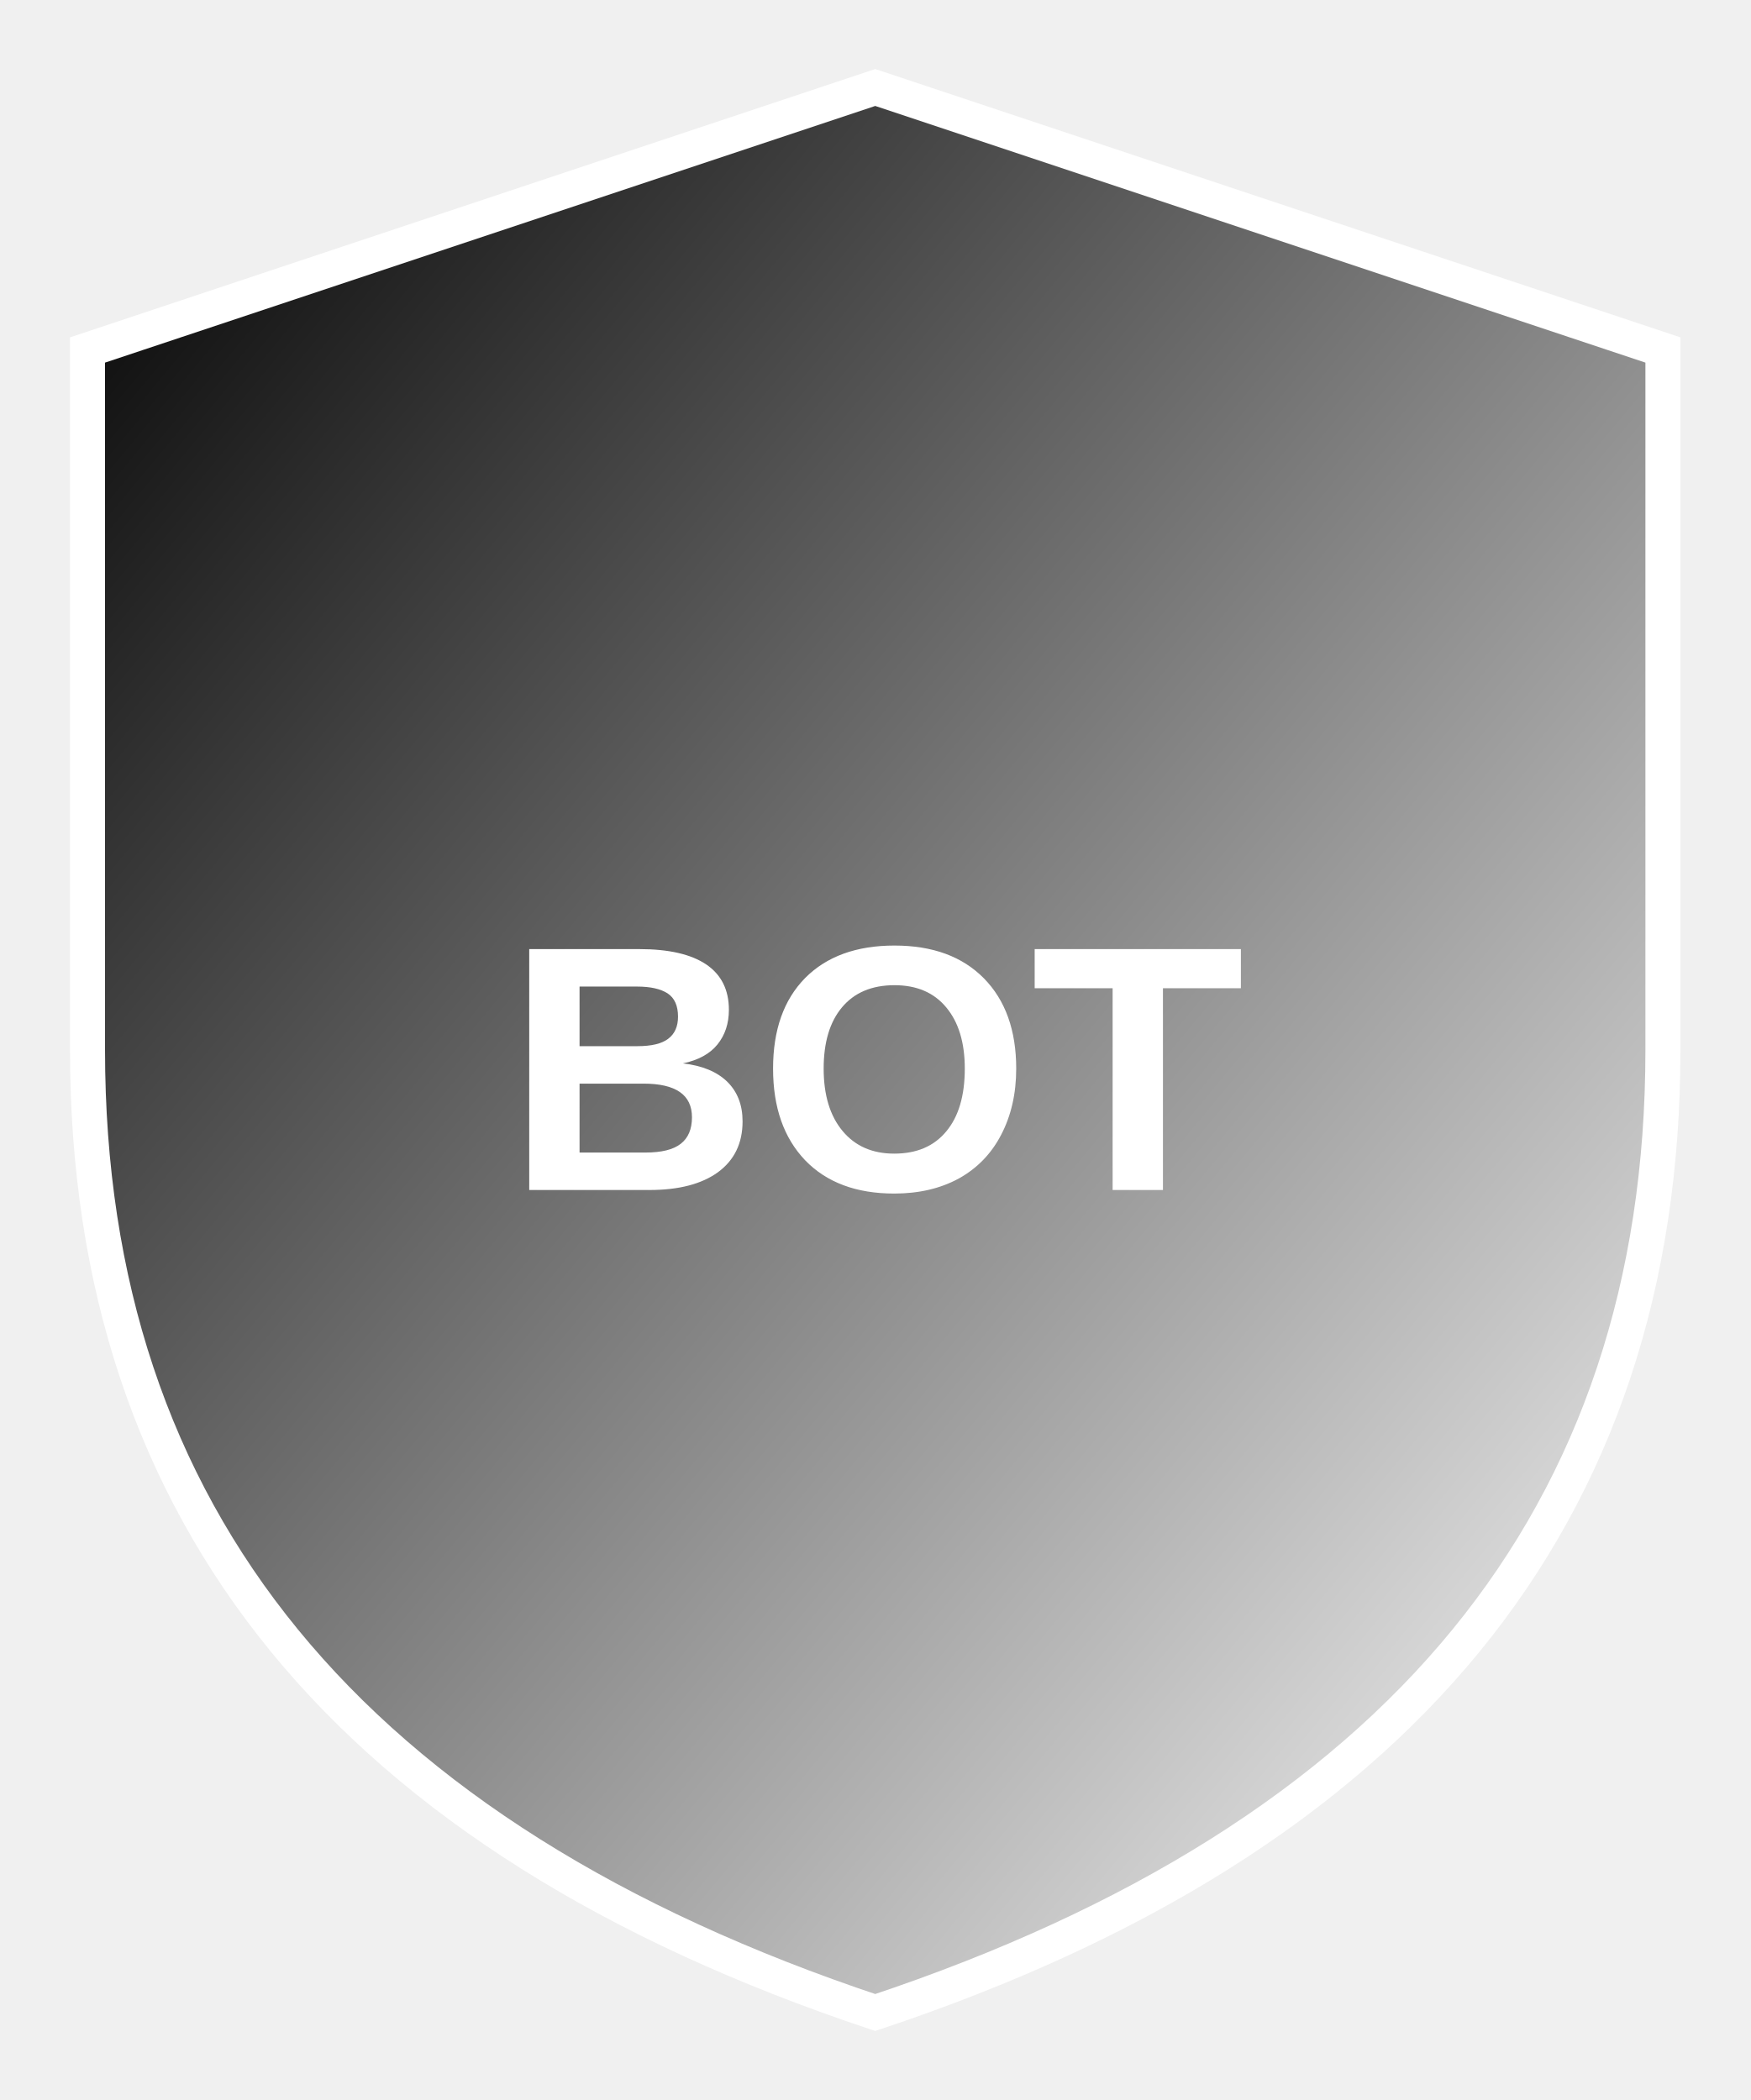
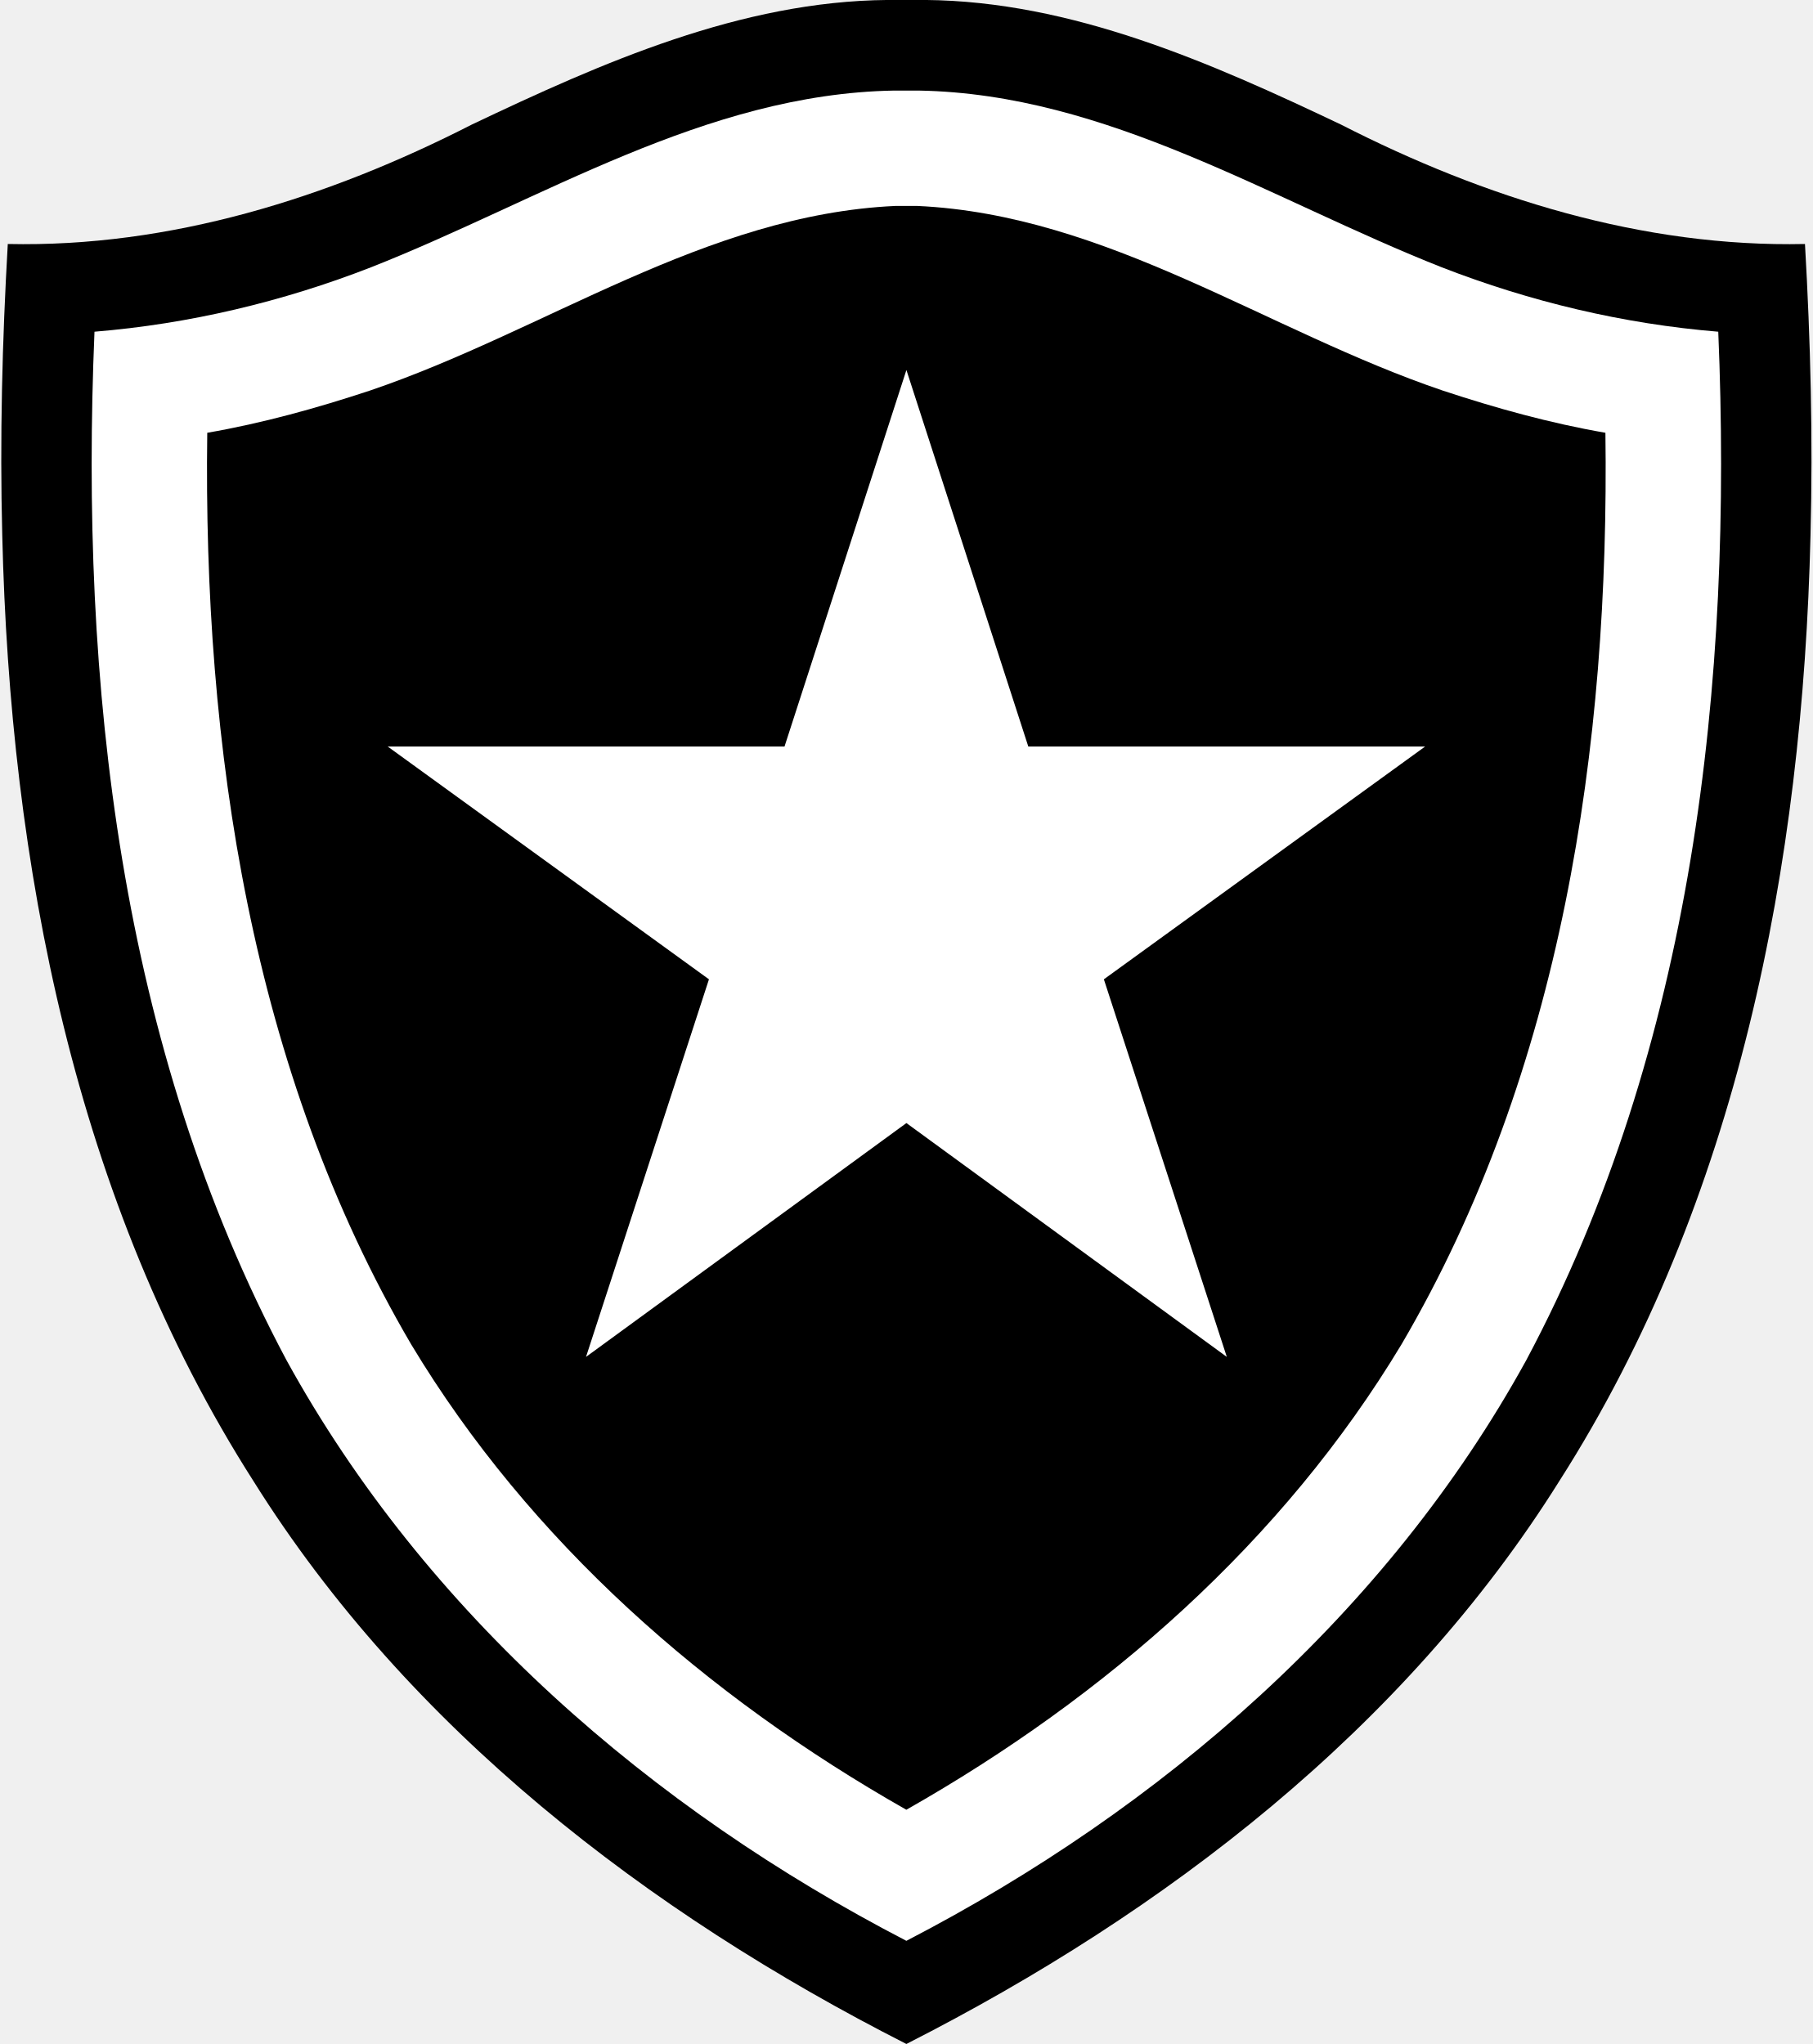
- <svg xmlns="http://www.w3.org/2000/svg" viewBox="0 0 100 120">
-   <defs>
-     <linearGradient id="g" x1="0" y1="0" x2="1" y2="1">
-       <stop offset="0%" stop-color="#000000" />
-       <stop offset="100%" stop-color="#FFFFFF" />
-     </linearGradient>
-   </defs>
-   <path d="M50 5 L95 20 L95 60 Q95 100 50 115 Q5 100 5 60 L5 20 Z" fill="url(#g)" stroke="#FFFFFF" stroke-width="2" />
-   <text x="50" y="68" text-anchor="middle" font-family="Arial,sans-serif" font-size="20" font-weight="bold" fill="white" stroke="none" stroke-width="0.5">BOT</text>
+ <svg xmlns="http://www.w3.org/2000/svg" width="266" height="300">
+   <path d="M130.264-.004c-21.53.175-41.882 9.179-61.057 18.3-21.025 10.748-44.25 18.04-68.064 17.515C.326 50.044-.037 64.308.332 78.562c1.136 48.233 10.609 97.713 36.862 138.821 22.75 36.356 57.858 63.31 95.714 82.565.033.017.094.045.094.045s.063-.028.095-.045c37.856-19.255 72.962-46.209 95.714-82.565 26.253-41.111 35.726-90.592 36.862-138.821.368-14.255.007-28.518-.811-42.751-23.811.525-47.037-6.767-68.064-17.516-19.177-9.12-39.529-18.124-61.057-18.3z" />
+   <path d="M131.152 13.295c-27.667.484-51.685 16.06-76.706 25.935-12.995 5.059-26.668 8.315-40.581 9.456-2.159 51.51 3.648 104.919 28.18 150.96 20.4 37.103 53.55 65.824 90.9 85.182l.057.027.056-.027c37.35-19.36 70.498-48.08 90.9-85.181 24.532-46.038 30.34-99.447 28.18-150.961-13.913-1.142-27.585-4.397-40.58-9.456-25.022-9.876-49.04-25.45-76.707-25.935z" fill="#fff" />
+   <path d="M131.394 30.225c-27.897 1.28-51.358 18.37-77.124 27.104-7.816 2.583-15.746 4.786-23.857 6.191-.617 46.04 6.376 93.619 29.916 133.784 17.412 28.955 43.377 51.694 72.648 68.305l.019.011.018-.01c29.272-16.614 55.238-39.353 72.648-68.306 23.54-40.162 30.534-87.742 29.917-133.784-8.111-1.405-16.042-3.608-23.858-6.19-25.764-8.734-49.225-25.825-77.124-27.105z" />
+   <path d="M133.007 54.306 115.12 109.57H56.892l47.14 34.164-18.04 55.418 47.015-34.32 47.015 34.32-18.04-55.418 47.14-34.164h-58.229z" fill="#fff" />
</svg>
